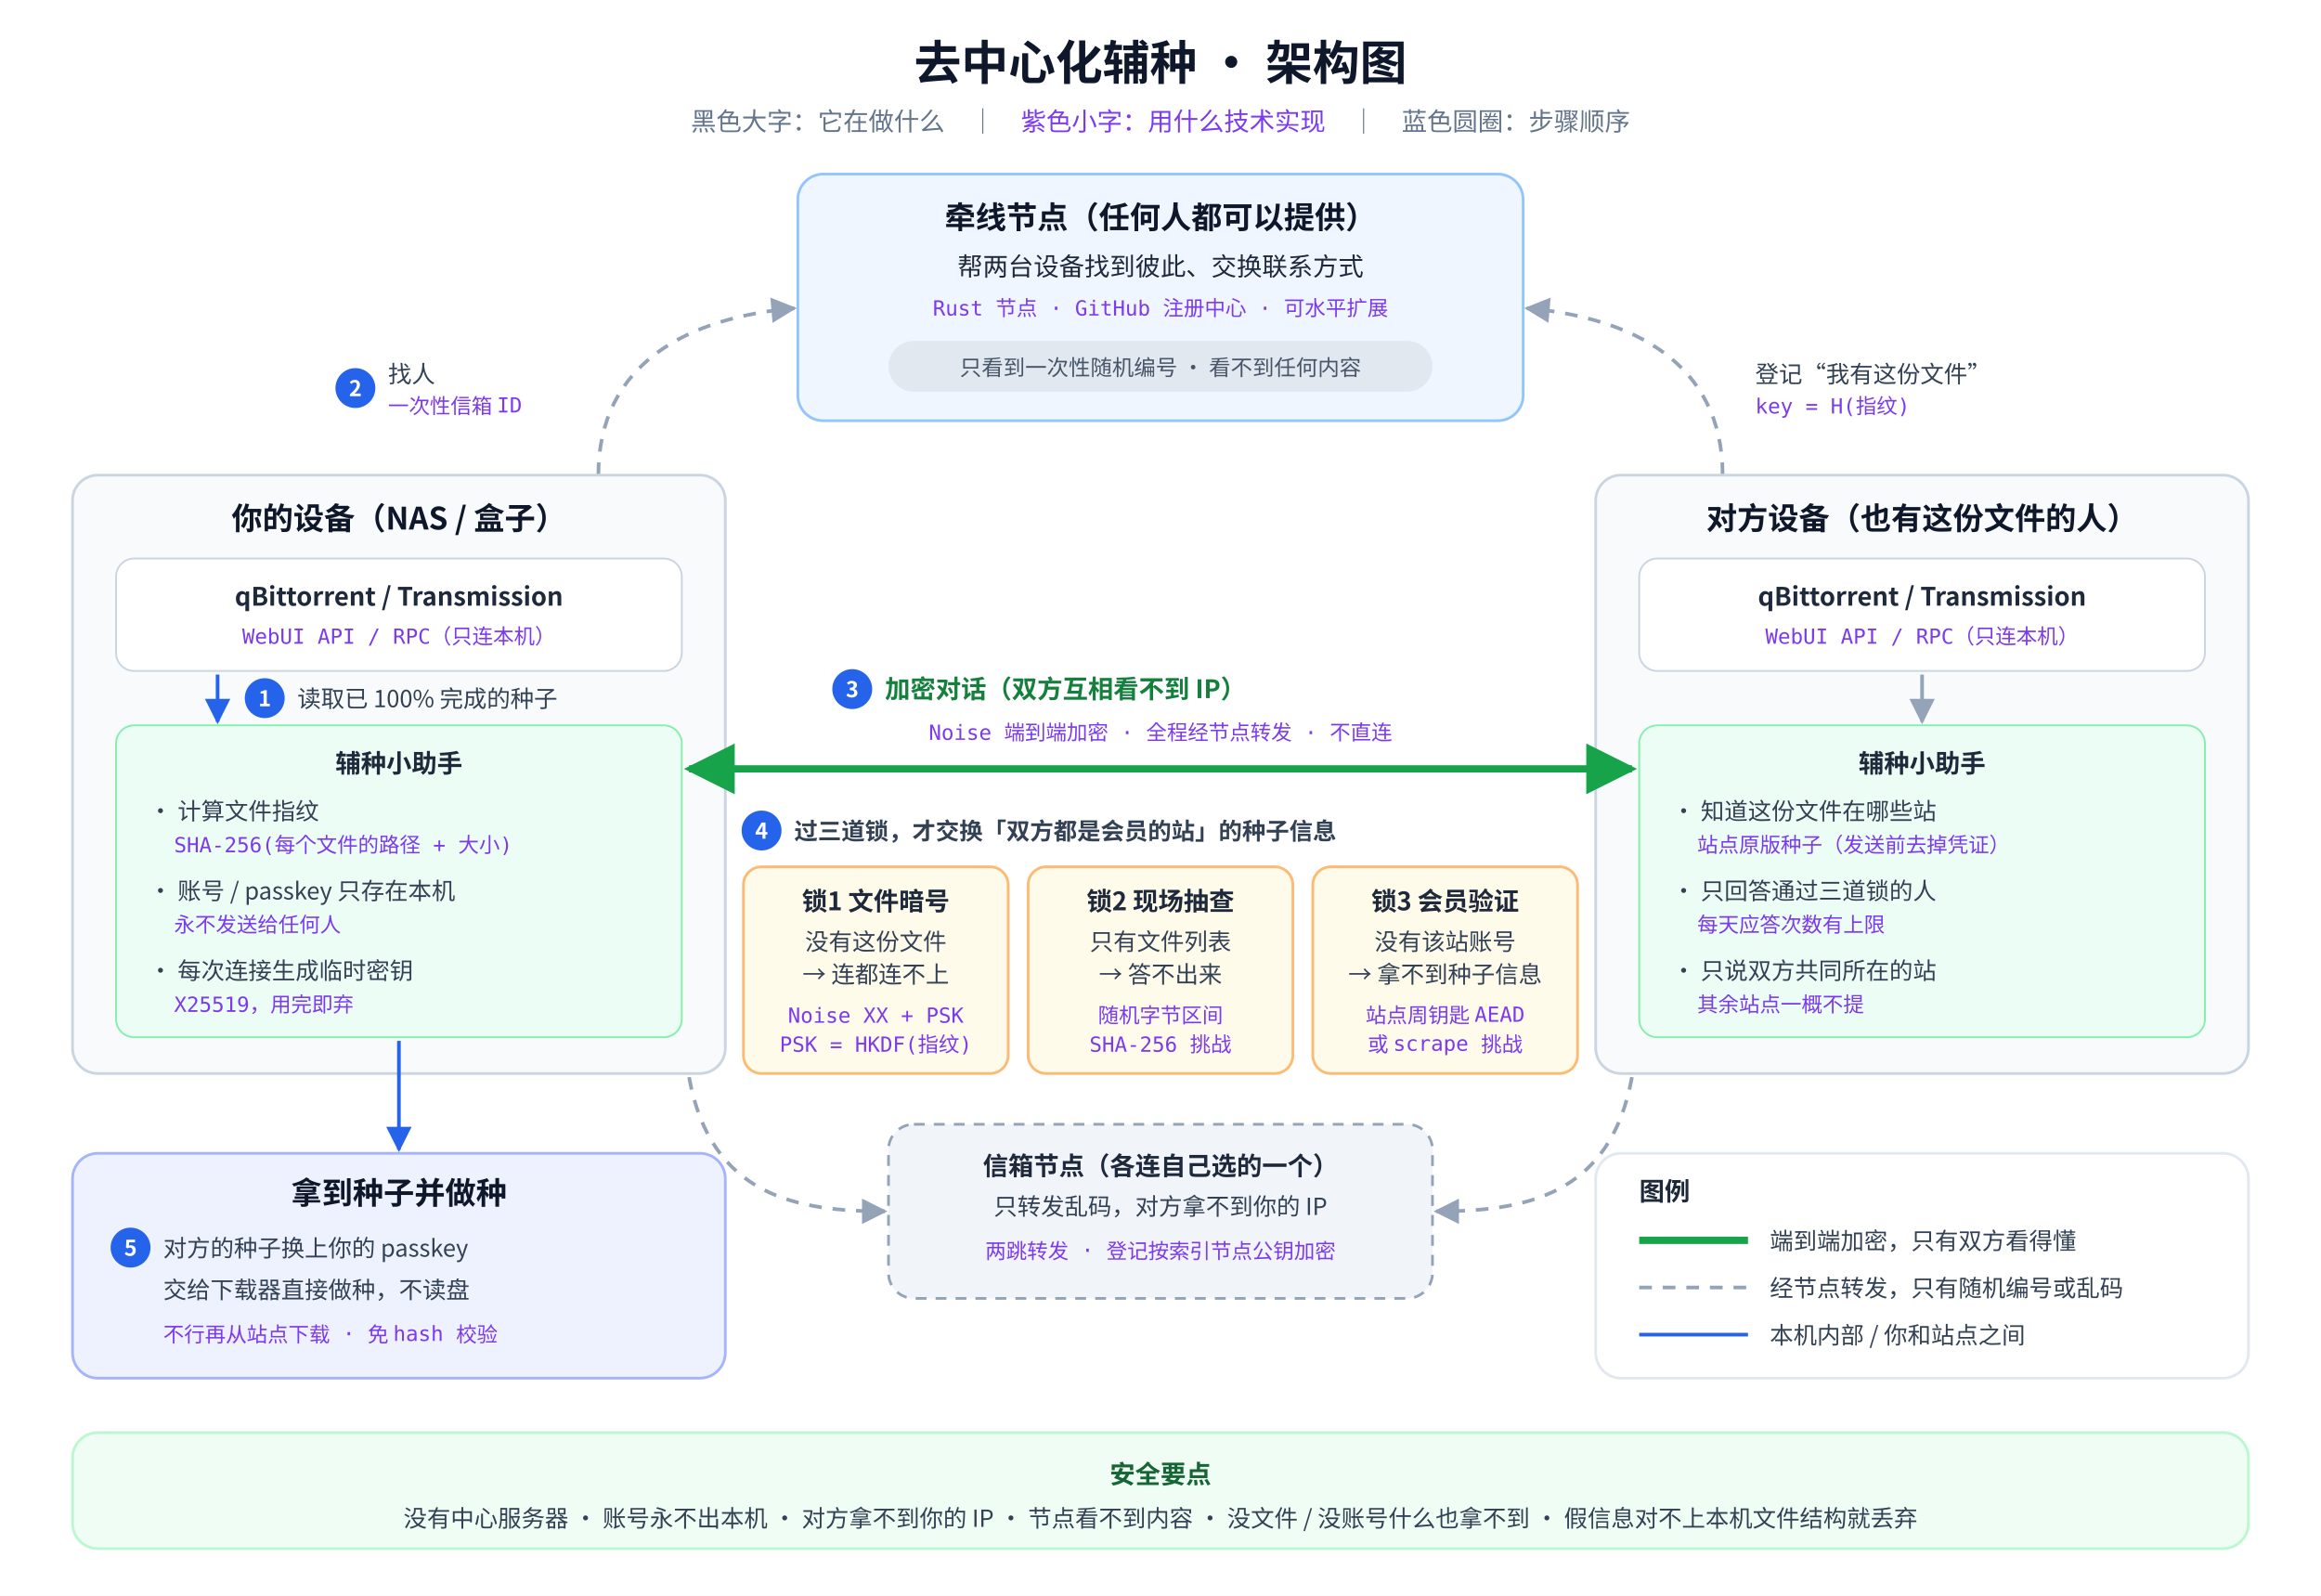
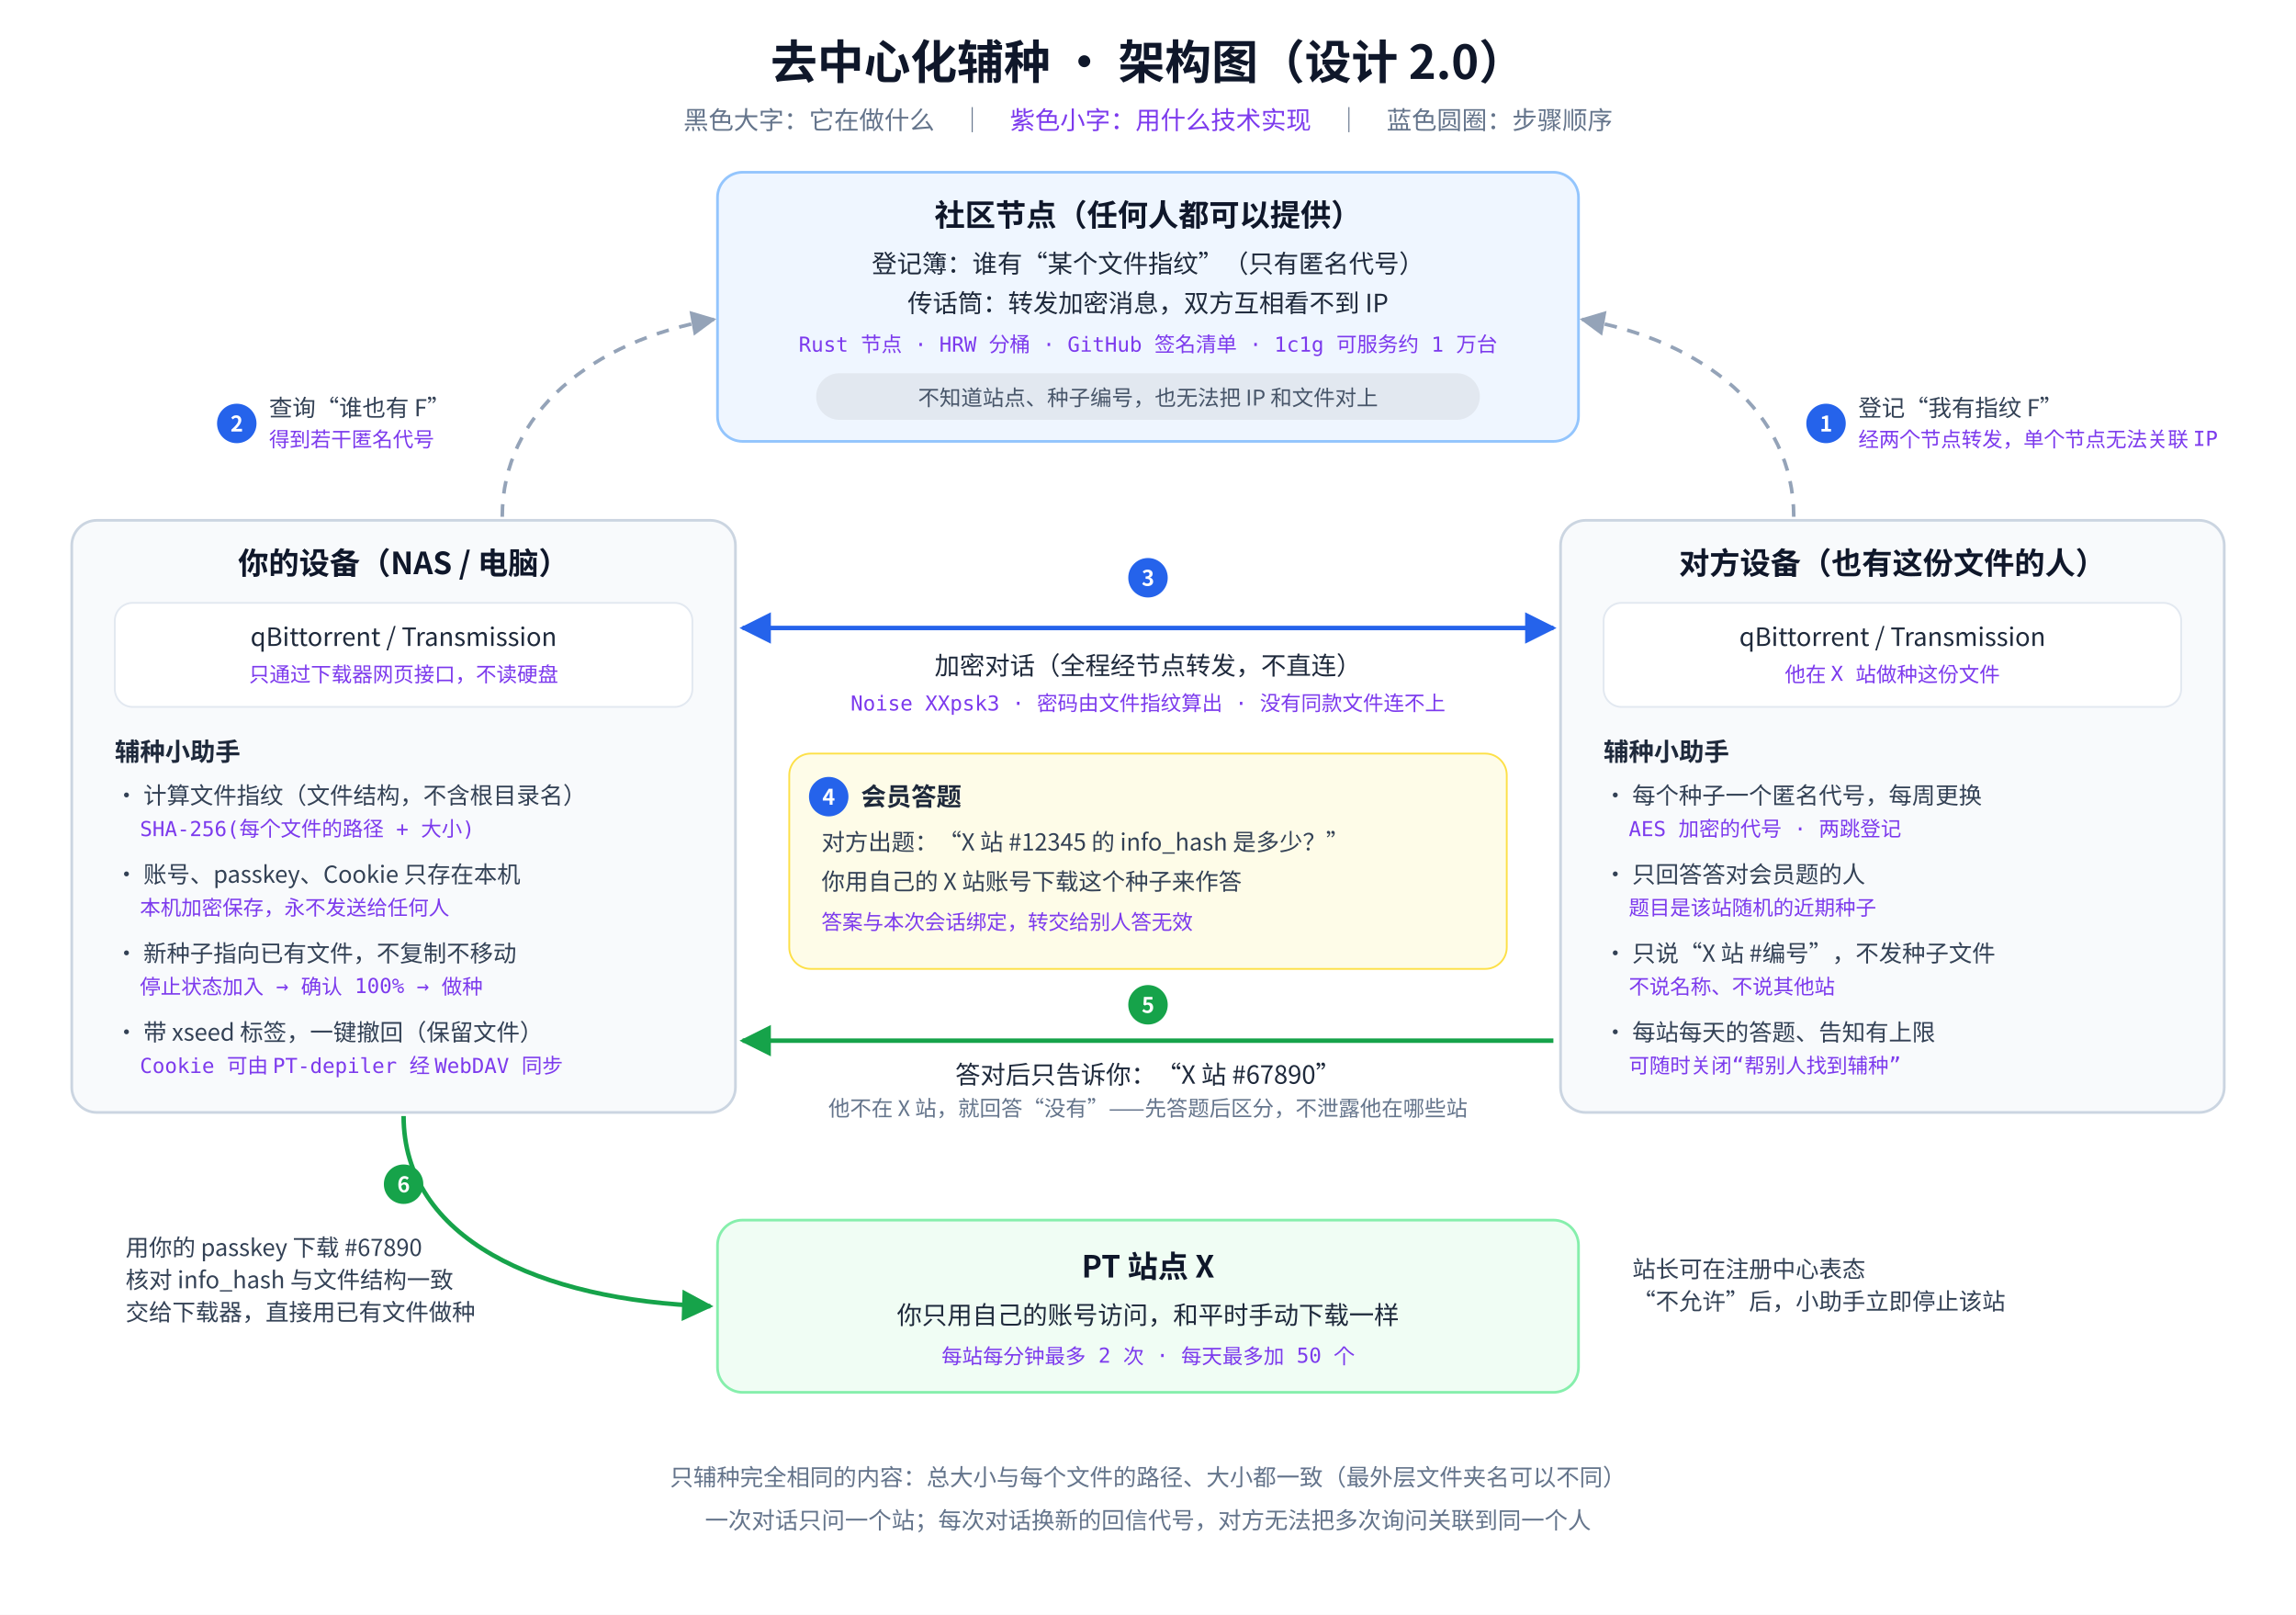
- <svg xmlns="http://www.w3.org/2000/svg" width="1280" height="880" viewBox="0 0 1280 880" font-family="'PingFang SC','Microsoft YaHei','Noto Sans CJK SC','WenQuanYi Zen Hei',sans-serif">
+ <svg xmlns="http://www.w3.org/2000/svg" width="1280" height="900" viewBox="0 0 1280 900" font-family="'PingFang SC','Microsoft YaHei','Noto Sans CJK SC','WenQuanYi Zen Hei',sans-serif">
  <defs>
+     <marker id="ab" viewBox="0 0 10 10" refX="9" refY="5" markerWidth="7" markerHeight="7" orient="auto-start-reverse">
+       <path d="M0,0 L10,5 L0,10 z" fill="#2563eb" />
+     </marker>
    <marker id="ag" viewBox="0 0 10 10" refX="9" refY="5" markerWidth="7" markerHeight="7" orient="auto-start-reverse">
      <path d="M0,0 L10,5 L0,10 z" fill="#16a34a" />
-     </marker>
-     <marker id="ab" viewBox="0 0 10 10" refX="9" refY="5" markerWidth="7" markerHeight="7" orient="auto-start-reverse">
-       <path d="M0,0 L10,5 L0,10 z" fill="#2563eb" />
    </marker>
    <marker id="ay" viewBox="0 0 10 10" refX="9" refY="5" markerWidth="7" markerHeight="7" orient="auto-start-reverse">
      <path d="M0,0 L10,5 L0,10 z" fill="#94a3b8" />
    </marker>
    <style>
      .h{font-size:17px;font-weight:700;fill:#0f172a}
      .b{font-size:14px;fill:#1e293b}
      .s{font-size:13px;fill:#334155}
      .t{font-size:11.5px;fill:#7c3aed;font-family:'JetBrains Mono','Consolas','WenQuanYi Zen Hei Mono',monospace}
      .g{font-size:12px;fill:#64748b}
      .n{font-size:12px;font-weight:700;fill:#fff}
    </style>
  </defs>
-   <rect width="1280" height="880" fill="#ffffff" />
-   <text x="640" y="44" text-anchor="middle" style="font-size:26px;font-weight:700;fill:#0f172a">去中心化辅种 · 架构图</text>
+   <rect width="1280" height="900" fill="#ffffff" />
+   <text x="640" y="44" text-anchor="middle" style="font-size:26px;font-weight:700;fill:#0f172a">去中心化辅种 · 架构图（设计 2.0）</text>
  <text x="640" y="72" text-anchor="middle" class="g" style="font-size:14px">黑色大字：它在做什么　｜　<tspan fill="#7c3aed">紫色小字：用什么技术实现</tspan>　｜　蓝色圆圈：步骤顺序</text>
-   <rect x="440" y="96" width="400" height="136" rx="14" fill="#eff6ff" stroke="#93c5fd" stroke-width="1.5" />
-   <text x="640" y="126" text-anchor="middle" class="h">牵线节点（任何人都可以提供）</text>
-   <text x="640" y="152" text-anchor="middle" class="b">帮两台设备找到彼此、交换联系方式</text>
-   <text x="640" y="174" text-anchor="middle" class="t">Rust 节点 · GitHub 注册中心 · 可水平扩展</text>
-   <rect x="490" y="188" width="300" height="28" rx="14" fill="#e2e8f0" />
-   <text x="640" y="207" text-anchor="middle" class="g" style="fill:#475569">只看到一次性随机编号 · 看不到任何内容</text>
-   <path d="M330,262 C330,200 380,175 438,170" fill="none" stroke="#94a3b8" stroke-width="2" stroke-dasharray="7 6" marker-end="url(#ay)" />
-   <path d="M950,262 C950,200 900,175 842,170" fill="none" stroke="#94a3b8" stroke-width="2" stroke-dasharray="7 6" marker-end="url(#ay)" />
-   <circle cx="196" cy="214" r="11" fill="#2563eb" />
-   <text x="196" y="218.5" text-anchor="middle" class="n">2</text>
-   <text x="214" y="211" class="s">找人</text>
-   <text x="214" y="228" class="t">一次性信箱 ID</text>
-   <text x="968" y="211" class="s">登记“我有这份文件”</text>
-   <text x="968" y="228" class="t">key = H(指纹)</text>
-   <rect x="40" y="262" width="360" height="330" rx="14" fill="#f8fafc" stroke="#cbd5e1" stroke-width="1.5" />
-   <text x="220" y="292" text-anchor="middle" class="h">你的设备（NAS / 盒子）</text>
-   <rect x="64" y="308" width="312" height="62" rx="10" fill="#ffffff" stroke="#cbd5e1" />
-   <text x="220" y="334" text-anchor="middle" class="b" style="font-weight:700">qBittorrent / Transmission</text>
-   <text x="220" y="355" text-anchor="middle" class="t">WebUI API / RPC（只连本机）</text>
-   <line x1="120" y1="372" x2="120" y2="398" stroke="#2563eb" stroke-width="2" marker-end="url(#ab)" />
-   <circle cx="146" cy="385" r="11" fill="#2563eb" />
-   <text x="146" y="389.5" text-anchor="middle" class="n">1</text>
-   <text x="164" y="390" class="s">读取已 100% 完成的种子</text>
-   <rect x="64" y="400" width="312" height="172" rx="10" fill="#ecfdf5" stroke="#86efac" />
-   <text x="220" y="426" text-anchor="middle" class="b" style="font-weight:700">辅种小助手</text>
-   <text x="82" y="452" class="s">· 计算文件指纹</text>
-   <text x="96" y="470" class="t">SHA-256(每个文件的路径 + 大小)</text>
-   <text x="82" y="496" class="s">· 账号 / passkey 只存在本机</text>
-   <text x="96" y="514" class="t">永不发送给任何人</text>
-   <text x="82" y="540" class="s">· 每次连接生成临时密钥</text>
-   <text x="96" y="558" class="t">X25519，用完即弃</text>
-   <rect x="880" y="262" width="360" height="330" rx="14" fill="#f8fafc" stroke="#cbd5e1" stroke-width="1.5" />
-   <text x="1060" y="292" text-anchor="middle" class="h">对方设备（也有这份文件的人）</text>
-   <rect x="904" y="308" width="312" height="62" rx="10" fill="#ffffff" stroke="#cbd5e1" />
-   <text x="1060" y="334" text-anchor="middle" class="b" style="font-weight:700">qBittorrent / Transmission</text>
-   <text x="1060" y="355" text-anchor="middle" class="t">WebUI API / RPC（只连本机）</text>
-   <line x1="1060" y1="372" x2="1060" y2="398" stroke="#94a3b8" stroke-width="2" marker-end="url(#ay)" />
-   <rect x="904" y="400" width="312" height="172" rx="10" fill="#ecfdf5" stroke="#86efac" />
-   <text x="1060" y="426" text-anchor="middle" class="b" style="font-weight:700">辅种小助手</text>
-   <text x="922" y="452" class="s">· 知道这份文件在哪些站</text>
-   <text x="936" y="470" class="t">站点原版种子（发送前去掉凭证）</text>
-   <text x="922" y="496" class="s">· 只回答通过三道锁的人</text>
-   <text x="936" y="514" class="t">每天应答次数有上限</text>
-   <text x="922" y="540" class="s">· 只说双方共同所在的站</text>
-   <text x="936" y="558" class="t">其余站点一概不提</text>
-   <circle cx="470" cy="380" r="11" fill="#2563eb" />
-   <text x="470" y="384.5" text-anchor="middle" class="n">3</text>
-   <text x="488" y="385" class="b" style="font-weight:700;fill:#15803d">加密对话（双方互相看不到 IP）</text>
-   <text x="640" y="408" text-anchor="middle" class="t">Noise 端到端加密 · 全程经节点转发 · 不直连</text>
-   <line x1="380" y1="424" x2="900" y2="424" stroke="#16a34a" stroke-width="4" marker-start="url(#ag)" marker-end="url(#ag)" />
-   <circle cx="420" cy="458" r="11" fill="#2563eb" />
-   <text x="420" y="462.5" text-anchor="middle" class="n">4</text>
-   <text x="438" y="463" class="s" style="font-weight:700">过三道锁，才交换「双方都是会员的站」的种子信息</text>
-   <rect x="410" y="478" width="146" height="114" rx="10" fill="#fffbeb" stroke="#fdba74" stroke-width="1.5" />
-   <text x="483" y="502" text-anchor="middle" class="b" style="font-weight:700">锁1 文件暗号</text>
-   <text x="483" y="524" text-anchor="middle" class="s">没有这份文件</text>
-   <text x="483" y="542" text-anchor="middle" class="s">→ 连都连不上</text>
-   <text x="483" y="564" text-anchor="middle" class="t">Noise XX + PSK</text>
-   <text x="483" y="580" text-anchor="middle" class="t">PSK = HKDF(指纹)</text>
-   <rect x="567" y="478" width="146" height="114" rx="10" fill="#fffbeb" stroke="#fdba74" stroke-width="1.5" />
-   <text x="640" y="502" text-anchor="middle" class="b" style="font-weight:700">锁2 现场抽查</text>
-   <text x="640" y="524" text-anchor="middle" class="s">只有文件列表</text>
-   <text x="640" y="542" text-anchor="middle" class="s">→ 答不出来</text>
-   <text x="640" y="564" text-anchor="middle" class="t">随机字节区间</text>
-   <text x="640" y="580" text-anchor="middle" class="t">SHA-256 挑战</text>
-   <rect x="724" y="478" width="146" height="114" rx="10" fill="#fffbeb" stroke="#fdba74" stroke-width="1.5" />
-   <text x="797" y="502" text-anchor="middle" class="b" style="font-weight:700">锁3 会员验证</text>
-   <text x="797" y="524" text-anchor="middle" class="s">没有该站账号</text>
-   <text x="797" y="542" text-anchor="middle" class="s">→ 拿不到种子信息</text>
-   <text x="797" y="564" text-anchor="middle" class="t">站点周钥匙 AEAD</text>
-   <text x="797" y="580" text-anchor="middle" class="t">或 scrape 挑战</text>
-   <path d="M380,594 C392,660 440,668 488,668" fill="none" stroke="#94a3b8" stroke-width="2" stroke-dasharray="7 6" marker-end="url(#ay)" />
-   <path d="M900,594 C888,660 840,668 792,668" fill="none" stroke="#94a3b8" stroke-width="2" stroke-dasharray="7 6" marker-end="url(#ay)" />
-   <rect x="490" y="620" width="300" height="96" rx="14" fill="#f1f5f9" stroke="#94a3b8" stroke-width="1.5" stroke-dasharray="6 5" />
-   <text x="640" y="648" text-anchor="middle" class="b" style="font-weight:700">信箱节点（各连自己选的一个）</text>
-   <text x="640" y="670" text-anchor="middle" class="s">只转发乱码，对方拿不到你的 IP</text>
-   <text x="640" y="694" text-anchor="middle" class="t">两跳转发 · 登记按索引节点公钥加密</text>
-   <line x1="220" y1="574" x2="220" y2="634" stroke="#2563eb" stroke-width="2" marker-end="url(#ab)" />
-   <rect x="40" y="636" width="360" height="124" rx="14" fill="#eef2ff" stroke="#a5b4fc" stroke-width="1.5" />
-   <text x="220" y="664" text-anchor="middle" class="h">拿到种子并做种</text>
-   <circle cx="72" cy="688" r="11" fill="#2563eb" />
-   <text x="72" y="692.5" text-anchor="middle" class="n">5</text>
-   <text x="90" y="693" class="s">对方的种子换上你的 passkey</text>
-   <text x="90" y="716" class="s">交给下载器直接做种，不读盘</text>
-   <text x="90" y="740" class="t">不行再从站点下载 · 免 hash 校验</text>
-   <rect x="880" y="636" width="360" height="124" rx="14" fill="#ffffff" stroke="#e2e8f0" stroke-width="1.5" />
-   <text x="904" y="662" class="b" style="font-weight:700">图例</text>
-   <line x1="904" y1="684" x2="964" y2="684" stroke="#16a34a" stroke-width="4" />
-   <text x="976" y="689" class="s">端到端加密，只有双方看得懂</text>
-   <line x1="904" y1="710" x2="964" y2="710" stroke="#94a3b8" stroke-width="2" stroke-dasharray="7 6" />
-   <text x="976" y="715" class="s">经节点转发，只有随机编号或乱码</text>
-   <line x1="904" y1="736" x2="964" y2="736" stroke="#2563eb" stroke-width="2" />
-   <text x="976" y="741" class="s">本机内部 / 你和站点之间</text>
-   <rect x="40" y="790" width="1200" height="64" rx="14" fill="#f0fdf4" stroke="#bbf7d0" stroke-width="1.5" />
-   <text x="640" y="818" text-anchor="middle" class="b" style="font-weight:700;fill:#166534">安全要点</text>
-   <text x="640" y="842" text-anchor="middle" class="s">没有中心服务器 · 账号永不出本机 · 对方拿不到你的 IP · 节点看不到内容 · 没文件 / 没账号什么也拿不到 · 假信息对不上本机文件结构就丢弃</text>
+   <rect x="400" y="96" width="480" height="150" rx="14" fill="#eff6ff" stroke="#93c5fd" stroke-width="1.5" />
+   <text x="640" y="126" text-anchor="middle" class="h">社区节点（任何人都可以提供）</text>
+   <text x="640" y="152" text-anchor="middle" class="b">登记簿：谁有“某个文件指纹”（只有匿名代号）</text>
+   <text x="640" y="174" text-anchor="middle" class="b">传话筒：转发加密消息，双方互相看不到 IP</text>
+   <text x="640" y="196" text-anchor="middle" class="t">Rust 节点 · HRW 分桶 · GitHub 签名清单 · 1c1g 可服务约 1 万台</text>
+   <rect x="455" y="208" width="370" height="26" rx="13" fill="#e2e8f0" />
+   <text x="640" y="226" text-anchor="middle" class="g" style="fill:#475569">不知道站点、种子编号，也无法把 IP 和文件对上</text>
+   <rect x="40" y="290" width="370" height="330" rx="14" fill="#f8fafc" stroke="#cbd5e1" stroke-width="1.5" />
+   <text x="225" y="320" text-anchor="middle" class="h">你的设备（NAS / 电脑）</text>
+   <rect x="64" y="336" width="322" height="58" rx="10" fill="#fff" stroke="#e2e8f0" />
+   <text x="225" y="360" text-anchor="middle" class="b">qBittorrent / Transmission</text>
+   <text x="225" y="380" text-anchor="middle" class="t">只通过下载器网页接口，不读硬盘</text>
+   <text x="64" y="424" class="b" style="font-weight:600">辅种小助手</text>
+   <text x="64" y="448" class="s">· 计算文件指纹（文件结构，不含根目录名）</text>
+   <text x="78" y="466" class="t">SHA-256(每个文件的路径 + 大小)</text>
+   <text x="64" y="492" class="s">· 账号、passkey、Cookie 只存在本机</text>
+   <text x="78" y="510" class="t">本机加密保存，永不发送给任何人</text>
+   <text x="64" y="536" class="s">· 新种子指向已有文件，不复制不移动</text>
+   <text x="78" y="554" class="t">停止状态加入 → 确认 100% → 做种</text>
+   <text x="64" y="580" class="s">· 带 xseed 标签，一键撤回（保留文件）</text>
+   <text x="78" y="598" class="t">Cookie 可由 PT-depiler 经 WebDAV 同步</text>
+   <rect x="870" y="290" width="370" height="330" rx="14" fill="#f8fafc" stroke="#cbd5e1" stroke-width="1.5" />
+   <text x="1055" y="320" text-anchor="middle" class="h">对方设备（也有这份文件的人）</text>
+   <rect x="894" y="336" width="322" height="58" rx="10" fill="#fff" stroke="#e2e8f0" />
+   <text x="1055" y="360" text-anchor="middle" class="b">qBittorrent / Transmission</text>
+   <text x="1055" y="380" text-anchor="middle" class="t">他在 X 站做种这份文件</text>
+   <text x="894" y="424" class="b" style="font-weight:600">辅种小助手</text>
+   <text x="894" y="448" class="s">· 每个种子一个匿名代号，每周更换</text>
+   <text x="908" y="466" class="t">AES 加密的代号 · 两跳登记</text>
+   <text x="894" y="492" class="s">· 只回答答对会员题的人</text>
+   <text x="908" y="510" class="t">题目是该站随机的近期种子</text>
+   <text x="894" y="536" class="s">· 只说“X 站 #编号”，不发种子文件</text>
+   <text x="908" y="554" class="t">不说名称、不说其他站</text>
+   <text x="894" y="580" class="s">· 每站每天的答题、告知有上限</text>
+   <text x="908" y="598" class="t">可随时关闭“帮别人找到辅种”</text>
+   <path d="M1000,288 C1000,230 950,190 882,178" fill="none" stroke="#94a3b8" stroke-width="2" stroke-dasharray="7 6" marker-end="url(#ay)" />
+   <circle cx="1018" cy="236" r="11" fill="#2563eb" />
+   <text x="1018" y="240.5" text-anchor="middle" class="n">1</text>
+   <text x="1036" y="232" class="s">登记“我有指纹 F”</text>
+   <text x="1036" y="249" class="t">经两个节点转发，单个节点无法关联 IP</text>
+   <path d="M280,288 C280,230 330,190 398,178" fill="none" stroke="#94a3b8" stroke-width="2" stroke-dasharray="7 6" marker-end="url(#ay)" />
+   <circle cx="132" cy="236" r="11" fill="#2563eb" />
+   <text x="132" y="240.5" text-anchor="middle" class="n">2</text>
+   <text x="150" y="232" class="s">查询“谁也有 F”</text>
+   <text x="150" y="249" class="t">得到若干匿名代号</text>
+   <path d="M414,350 L866,350" fill="none" stroke="#2563eb" stroke-width="2.5" marker-start="url(#ab)" marker-end="url(#ab)" />
+   <circle cx="640" cy="322" r="11" fill="#2563eb" />
+   <text x="640" y="326.5" text-anchor="middle" class="n">3</text>
+   <text x="640" y="376" text-anchor="middle" class="b">加密对话（全程经节点转发，不直连）</text>
+   <text x="640" y="396" text-anchor="middle" class="t">Noise XXpsk3 · 密码由文件指纹算出 · 没有同款文件连不上</text>
+   <rect x="440" y="420" width="400" height="120" rx="12" fill="#fefce8" stroke="#fde047" />
+   <circle cx="462" cy="444" r="11" fill="#2563eb" />
+   <text x="462" y="448.5" text-anchor="middle" class="n">4</text>
+   <text x="480" y="449" class="b" style="font-weight:600">会员答题</text>
+   <text x="458" y="474" class="s">对方出题：“X 站 #12345 的 info_hash 是多少？”</text>
+   <text x="458" y="496" class="s">你用自己的 X 站账号下载这个种子来作答</text>
+   <text x="458" y="518" class="t">答案与本次会话绑定，转交给别人答无效</text>
+   <path d="M866,580 L414,580" fill="none" stroke="#16a34a" stroke-width="2.5" marker-end="url(#ag)" />
+   <circle cx="640" cy="560" r="11" fill="#16a34a" />
+   <text x="640" y="564.5" text-anchor="middle" class="n">5</text>
+   <text x="640" y="604" text-anchor="middle" class="b">答对后只告诉你：“X 站 #67890”</text>
+   <text x="640" y="622" text-anchor="middle" class="g">他不在 X 站，就回答“没有”——先答题后区分，不泄露他在哪些站</text>
+   <rect x="400" y="680" width="480" height="96" rx="14" fill="#f0fdf4" stroke="#86efac" stroke-width="1.5" />
+   <text x="640" y="712" text-anchor="middle" class="h">PT 站点 X</text>
+   <text x="640" y="738" text-anchor="middle" class="b">你只用自己的账号访问，和平时手动下载一样</text>
+   <text x="640" y="760" text-anchor="middle" class="t">每站每分钟最多 2 次 · 每天最多加 50 个</text>
+   <path d="M225,622 C225,690 300,725 396,728" fill="none" stroke="#16a34a" stroke-width="2.5" marker-end="url(#ag)" />
+   <circle cx="225" cy="660" r="11" fill="#16a34a" />
+   <text x="225" y="664.5" text-anchor="middle" class="n">6</text>
+   <text x="70" y="700" class="s">用你的 passkey 下载 #67890</text>
+   <text x="70" y="718" class="s">核对 info_hash 与文件结构一致</text>
+   <text x="70" y="736" class="s">交给下载器，直接用已有文件做种</text>
+   <text x="910" y="712" class="s">站长可在注册中心表态</text>
+   <text x="910" y="730" class="s">“不允许”后，小助手立即停止该站</text>
+   <text x="640" y="828" text-anchor="middle" class="g" style="font-size:13px">只辅种完全相同的内容：总大小与每个文件的路径、大小都一致（最外层文件夹名可以不同）</text>
+   <text x="640" y="852" text-anchor="middle" class="g" style="font-size:13px">一次对话只问一个站；每次对话换新的回信代号，对方无法把多次询问关联到同一个人</text>
</svg>
